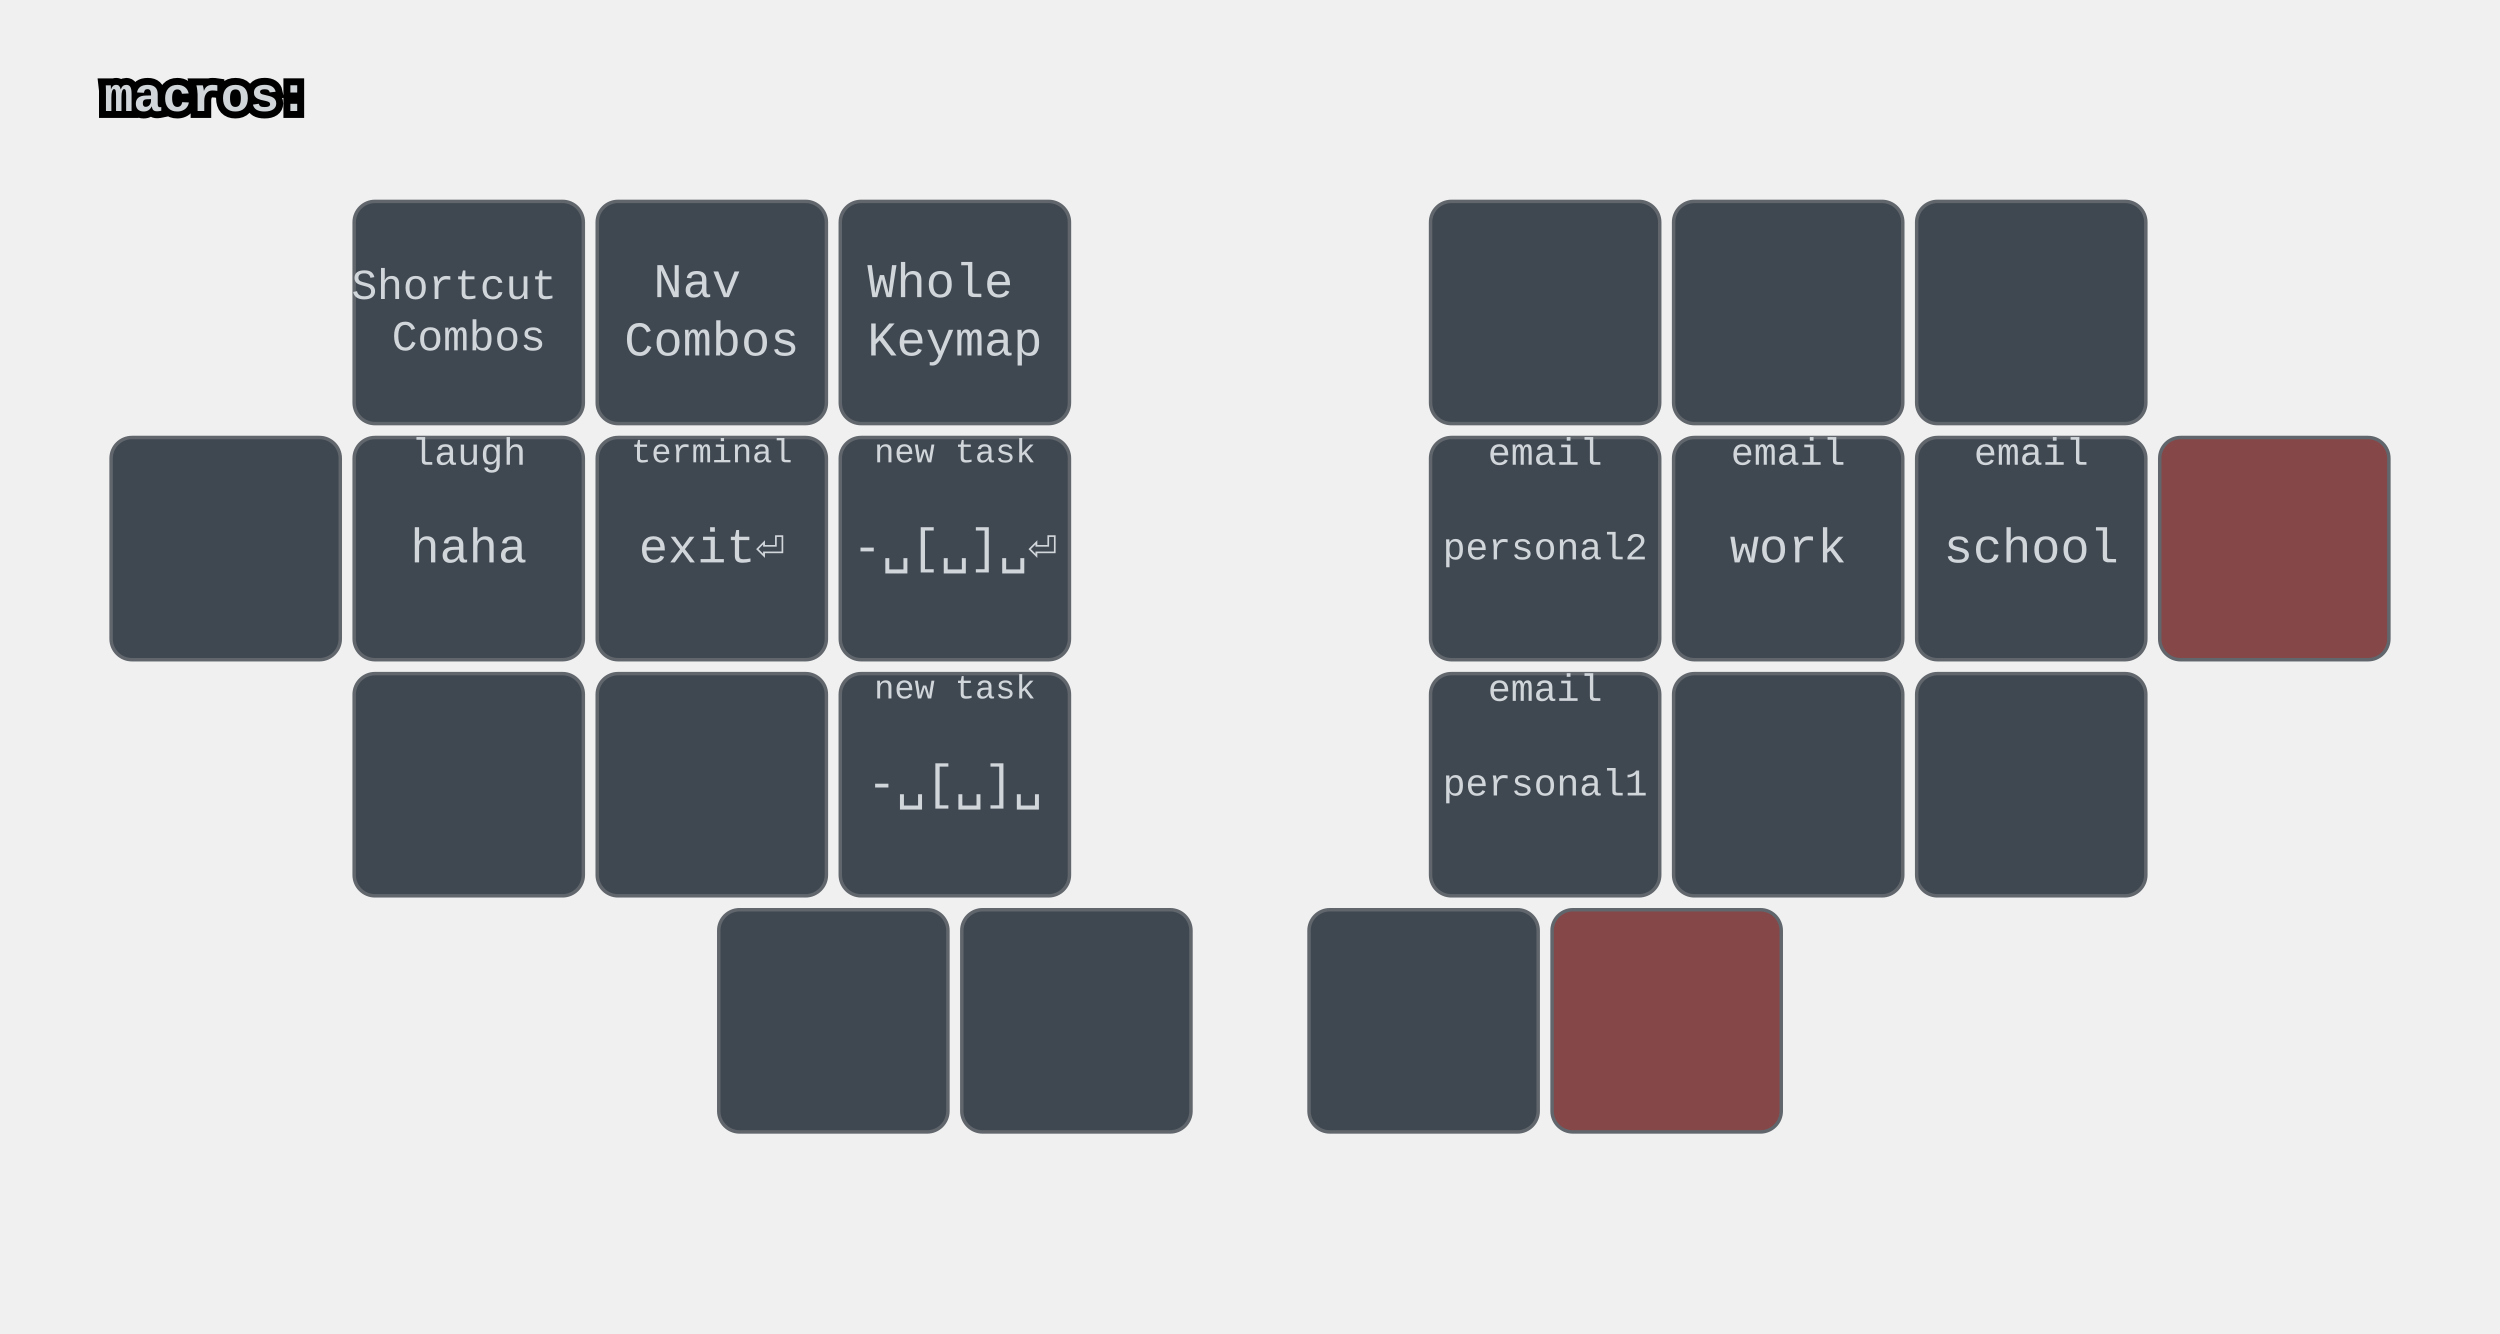
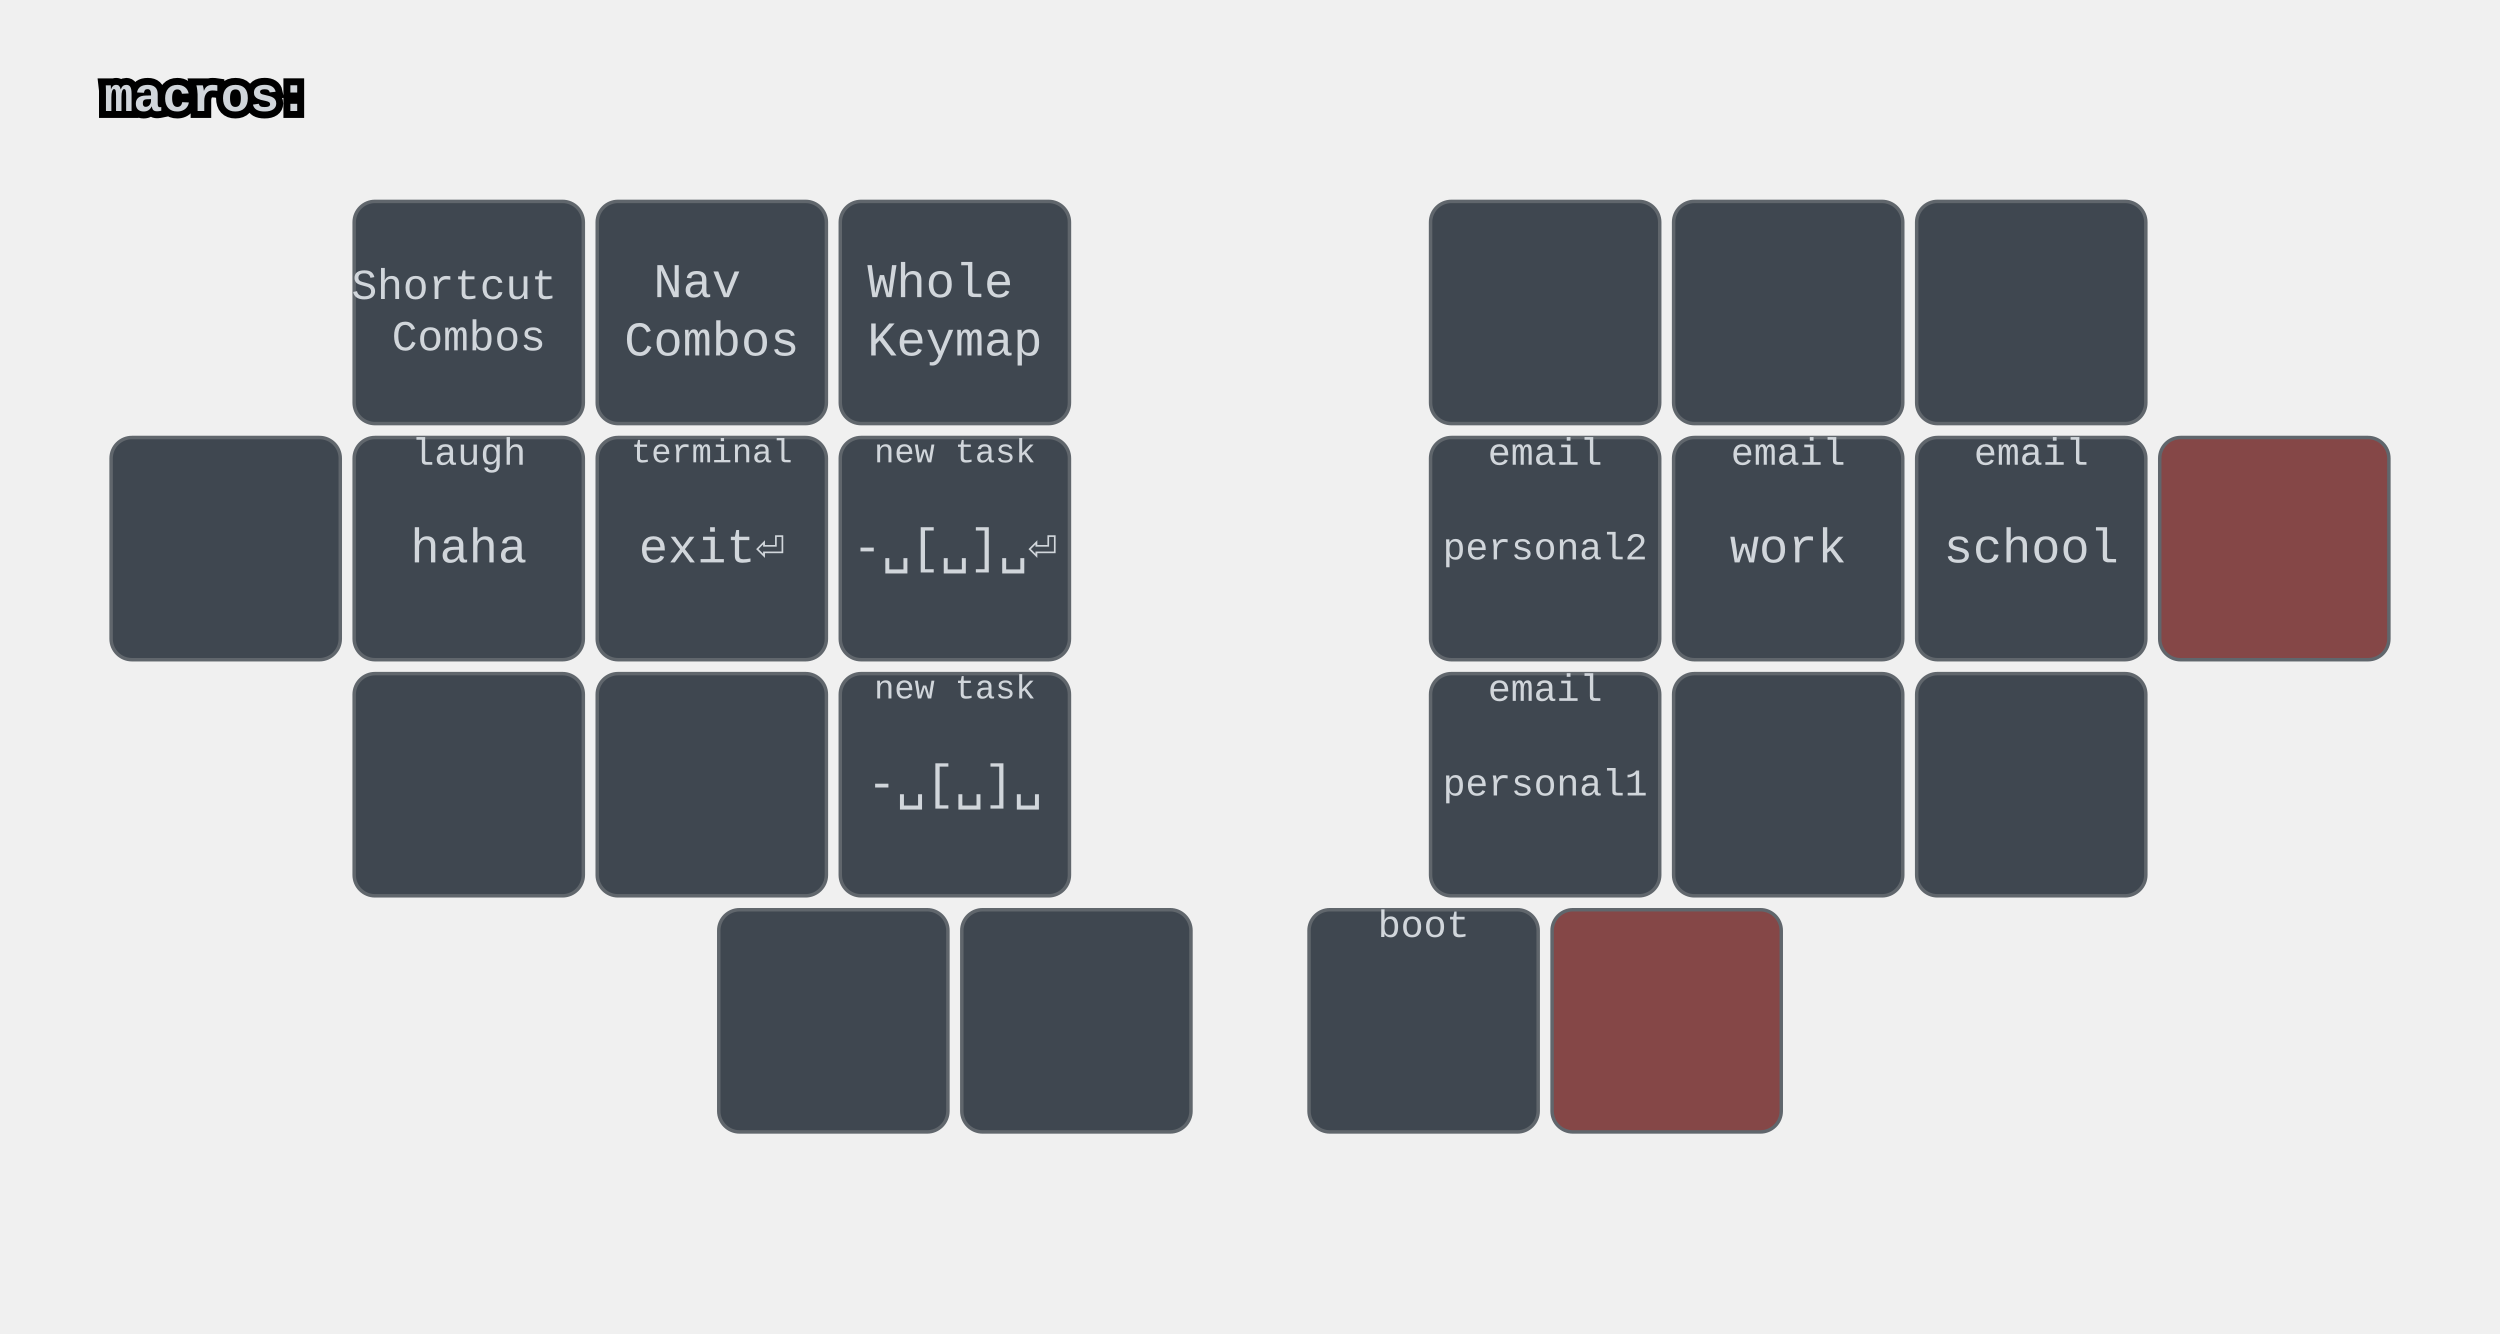
<svg xmlns="http://www.w3.org/2000/svg" xmlns:xlink="http://www.w3.org/1999/xlink" width="720" height="384" viewBox="0 0 720 384" class="keymap">
  <defs>/* start glyphs */
<svg id="mdi:apple-keyboard-command">
      <svg id="mdi-apple-keyboard-command" viewBox="0 0 24 24">
        <path d="M6,2A4,4 0 0,1 10,6V8H14V6A4,4 0 0,1 18,2A4,4 0 0,1 22,6A4,4 0 0,1 18,10H16V14H18A4,4 0 0,1 22,18A4,4 0 0,1 18,22A4,4 0 0,1 14,18V16H10V18A4,4 0 0,1 6,22A4,4 0 0,1 2,18A4,4 0 0,1 6,14H8V10H6A4,4 0 0,1 2,6A4,4 0 0,1 6,2M16,18A2,2 0 0,0 18,20A2,2 0 0,0 20,18A2,2 0 0,0 18,16H16V18M14,10H10V14H14V10M6,16A2,2 0 0,0 4,18A2,2 0 0,0 6,20A2,2 0 0,0 8,18V16H6M8,6A2,2 0 0,0 6,4A2,2 0 0,0 4,6A2,2 0 0,0 6,8H8V6M18,8A2,2 0 0,0 20,6A2,2 0 0,0 18,4A2,2 0 0,0 16,6V8H18Z" />
      </svg>
    </svg>
    <svg id="mdi:apple-keyboard-control">
      <svg id="mdi-apple-keyboard-control" viewBox="0 0 24 24">
        <path d="M19.78,11.78L18.36,13.19L12,6.83L5.64,13.19L4.22,11.78L12,4L19.78,11.78Z" />
      </svg>
    </svg>
    <svg id="mdi:apple-keyboard-option">
      <svg id="mdi-apple-keyboard-option" viewBox="0 0 24 24">
        <path d="M3,4H9.11L16.15,18H21V20H14.88L7.84,6H3V4M14,4H21V6H14V4Z" />
      </svg>
    </svg>
    <svg id="mdi:apple-keyboard-shift">
      <svg id="mdi-apple-keyboard-shift" viewBox="0 0 24 24">
        <path d="M15,18V12H17.17L12,6.83L6.83,12H9V18H15M12,4L22,14H17V20H7V14H2L12,4Z" />
      </svg>
    </svg>
    <svg id="mdi:arrow-down">
      <svg id="mdi-arrow-down" viewBox="0 0 24 24">
        <path d="M11,4H13V16L18.5,10.5L19.92,11.92L12,19.84L4.08,11.92L5.5,10.5L11,16V4Z" />
      </svg>
    </svg>
    <svg id="mdi:arrow-down-bold-outline">
      <svg id="mdi-arrow-down-bold-outline" viewBox="0 0 24 24">
        <path d="M22,11L12,21L2,11H8V3H16V11H22M12,18L17,13H14V5H10V13H7L12,18Z" />
      </svg>
    </svg>
    <svg id="mdi:arrow-left">
      <svg id="mdi-arrow-left" viewBox="0 0 24 24">
        <path d="M20,11V13H8L13.5,18.5L12.08,19.92L4.16,12L12.08,4.08L13.5,5.5L8,11H20Z" />
      </svg>
    </svg>
    <svg id="mdi:arrow-right">
      <svg id="mdi-arrow-right" viewBox="0 0 24 24">
        <path d="M4,11V13H16L10.5,18.5L11.92,19.92L19.84,12L11.92,4.08L10.5,5.5L16,11H4Z" />
      </svg>
    </svg>
    <svg id="mdi:arrow-up">
      <svg id="mdi-arrow-up" viewBox="0 0 24 24">
        <path d="M13,20H11V8L5.5,13.5L4.08,12.08L12,4.16L19.92,12.08L18.5,13.5L13,8V20Z" />
      </svg>
    </svg>
    <svg id="mdi:arrow-up-bold-outline">
      <svg id="mdi-arrow-up-bold-outline" viewBox="0 0 24 24">
        <path d="M16,13V21H8V13H2L12,3L22,13H16M7,11H10V19H14V11H17L12,6L7,11Z" />
      </svg>
    </svg>
    <svg id="mdi:backspace-outline">
      <svg id="mdi-backspace-outline" viewBox="0 0 24 24">
        <path d="M19,15.59L17.59,17L14,13.41L10.41,17L9,15.59L12.59,12L9,8.41L10.41,7L14,10.59L17.59,7L19,8.41L15.41,12L19,15.59M22,3A2,2 0 0,1 24,5V19A2,2 0 0,1 22,21H7C6.31,21 5.77,20.64 5.41,20.11L0,12L5.41,3.88C5.77,3.35 6.31,3 7,3H22M22,5H7L2.28,12L7,19H22V5Z" />
      </svg>
    </svg>
    <svg id="mdi:backspace-reverse-outline">
      <svg id="mdi-backspace-reverse-outline" viewBox="0 0 24 24">
        <path d="M5,15.59L6.41,17L10,13.41L13.59,17L15,15.59L11.41,12L15,8.41L13.59,7L10,10.59L6.41,7L5,8.41L8.59,12L5,15.59M2,3A2,2 0 0,0 0,5V19A2,2 0 0,0 2,21H17C17.69,21 18.23,20.64 18.59,20.11L24,12L18.59,3.88C18.23,3.35 17.69,3 17,3H2M2,5H17L21.72,12L17,19H2V5Z" />
      </svg>
    </svg>
    <svg id="mdi:bluetooth">
      <svg id="mdi-bluetooth" viewBox="0 0 24 24">
        <path d="M14.88,16.29L13,18.17V14.41M13,5.83L14.88,7.71L13,9.58M17.71,7.71L12,2H11V9.58L6.41,5L5,6.41L10.59,12L5,17.58L6.41,19L11,14.41V22H12L17.71,16.29L13.41,12L17.71,7.71Z" />
      </svg>
    </svg>
    <svg id="mdi:bluetooth-off">
      <svg id="mdi-bluetooth-off" viewBox="0 0 24 24">
        <path d="M13,5.83L14.88,7.71L13.28,9.31L14.69,10.72L17.71,7.7L12,2H11V7.03L13,9.03M5.41,4L4,5.41L10.59,12L5,17.59L6.41,19L11,14.41V22H12L16.29,17.71L18.59,20L20,18.59M13,18.17V14.41L14.88,16.29" />
      </svg>
    </svg>
    <svg id="mdi:bug">
      <svg id="mdi-bug" viewBox="0 0 24 24">
        <path d="M14,12H10V10H14M14,16H10V14H14M20,8H17.19C16.74,7.22 16.12,6.55 15.37,6.04L17,4.41L15.59,3L13.42,5.17C12.96,5.06 12.5,5 12,5C11.5,5 11.04,5.06 10.59,5.17L8.41,3L7,4.41L8.62,6.04C7.88,6.55 7.26,7.22 6.81,8H4V10H6.09C6.04,10.33 6,10.66 6,11V12H4V14H6V15C6,15.34 6.04,15.67 6.09,16H4V18H6.81C7.85,19.79 9.78,21 12,21C14.22,21 16.15,19.79 17.19,18H20V16H17.91C17.96,15.67 18,15.34 18,15V14H20V12H18V11C18,10.66 17.96,10.33 17.91,10H20V8Z" />
      </svg>
    </svg>
    <svg id="mdi:camera">
      <svg id="mdi-camera" viewBox="0 0 24 24">
        <path d="M4,4H7L9,2H15L17,4H20A2,2 0 0,1 22,6V18A2,2 0 0,1 20,20H4A2,2 0 0,1 2,18V6A2,2 0 0,1 4,4M12,7A5,5 0 0,0 7,12A5,5 0 0,0 12,17A5,5 0 0,0 17,12A5,5 0 0,0 12,7M12,9A3,3 0 0,1 15,12A3,3 0 0,1 12,15A3,3 0 0,1 9,12A3,3 0 0,1 12,9Z" />
      </svg>
    </svg>
    <svg id="mdi:close">
      <svg id="mdi-close" viewBox="0 0 24 24">
        <path d="M19,6.41L17.59,5L12,10.59L6.41,5L5,6.41L10.59,12L5,17.59L6.41,19L12,13.41L17.59,19L19,17.59L13.41,12L19,6.41Z" />
      </svg>
    </svg>
    <svg id="mdi:console">
      <svg id="mdi-console" viewBox="0 0 24 24">
        <path d="M20,19V7H4V19H20M20,3A2,2 0 0,1 22,5V19A2,2 0 0,1 20,21H4A2,2 0 0,1 2,19V5C2,3.89 2.9,3 4,3H20M13,17V15H18V17H13M9.58,13L5.57,9H8.4L11.7,12.3C12.09,12.69 12.09,13.33 11.7,13.72L8.42,17H5.59L9.58,13Z" />
      </svg>
    </svg>
    <svg id="mdi:debug-step-into">
      <svg id="mdi-debug-step-into" viewBox="0 0 24 24">
        <path d="M12,22A2,2 0 0,1 10,20A2,2 0 0,1 12,18A2,2 0 0,1 14,20A2,2 0 0,1 12,22M13,2V13L17.5,8.5L18.92,9.92L12,16.84L5.08,9.92L6.5,8.5L11,13V2H13Z" />
      </svg>
    </svg>
    <svg id="mdi:debug-step-out">
      <svg id="mdi-debug-step-out" viewBox="0 0 24 24">
        <path d="M12,22A2,2 0 0,1 10,20A2,2 0 0,1 12,18A2,2 0 0,1 14,20A2,2 0 0,1 12,22M13,16H11V6L6.5,10.5L5.08,9.08L12,2.16L18.92,9.08L17.5,10.5L13,6V16Z" />
      </svg>
    </svg>
    <svg id="mdi:debug-step-over">
      <svg id="mdi-debug-step-over" viewBox="0 0 24 24">
        <path d="M12,14A2,2 0 0,1 14,16A2,2 0 0,1 12,18A2,2 0 0,1 10,16A2,2 0 0,1 12,14M23.46,8.86L21.87,15.75L15,14.16L18.8,11.78C17.39,9.5 14.87,8 12,8C8.05,8 4.77,10.86 4.12,14.63L2.15,14.28C2.96,9.58 7.06,6 12,6C15.58,6 18.73,7.89 20.5,10.72L23.46,8.86Z" />
      </svg>
    </svg>
    <svg id="mdi:delete">
      <svg id="mdi-delete" viewBox="0 0 24 24">
        <path d="M19,4H15.5L14.5,3H9.5L8.5,4H5V6H19M6,19A2,2 0 0,0 8,21H16A2,2 0 0,0 18,19V7H6V19Z" />
      </svg>
    </svg>
-     <svg id="mdi:desktop-classic">
-       <svg id="mdi-desktop-classic" viewBox="0 0 24 24">
-         <path d="M6,2C4.89,2 4,2.89 4,4V12C4,13.11 4.89,14 6,14H18C19.11,14 20,13.11 20,12V4C20,2.89 19.11,2 18,2H6M6,4H18V12H6V4M4,15C2.89,15 2,15.89 2,17V20C2,21.11 2.89,22 4,22H20C21.11,22 22,21.11 22,20V17C22,15.89 21.11,15 20,15H4M8,17H20V20H8V17M9,17.75V19.25H13V17.75H9M15,17.75V19.25H19V17.75H15Z" />
-       </svg>
-     </svg>
-     <svg id="mdi:emoticon-happy-outline">
-       <svg id="mdi-emoticon-happy-outline" viewBox="0 0 24 24">
-         <path d="M20,12A8,8 0 0,0 12,4A8,8 0 0,0 4,12A8,8 0 0,0 12,20A8,8 0 0,0 20,12M22,12A10,10 0 0,1 12,22A10,10 0 0,1 2,12A10,10 0 0,1 12,2A10,10 0 0,1 22,12M10,9.5C10,10.3 9.3,11 8.5,11C7.7,11 7,10.3 7,9.5C7,8.7 7.7,8 8.5,8C9.3,8 10,8.7 10,9.5M17,9.5C17,10.3 16.3,11 15.5,11C14.7,11 14,10.3 14,9.5C14,8.7 14.7,8 15.5,8C16.3,8 17,8.7 17,9.5M12,17.23C10.25,17.23 8.71,16.5 7.81,15.42L9.23,14C9.68,14.72 10.75,15.23 12,15.23C13.25,15.23 14.32,14.72 14.77,14L16.19,15.42C15.29,16.5 13.75,17.23 12,17.23Z" />
-       </svg>
-     </svg>
    <svg id="mdi:file-tree">
      <svg id="mdi-file-tree" viewBox="0 0 24 24">
        <path d="M3,3H9V7H3V3M15,10H21V14H15V10M15,17H21V21H15V17M13,13H7V18H13V20H7L5,20V9H7V11H13V13Z" />
      </svg>
    </svg>
+     <svg id="mdi:flash">
+       <svg id="mdi-flash" viewBox="0 0 24 24">
+         <path d="M7,2V13H10V22L17,10H13L17,2H7Z" />
+       </svg>
+     </svg>
    <svg id="mdi:folder-open">
      <svg id="mdi-folder-open" viewBox="0 0 24 24">
        <path d="M19,20H4C2.89,20 2,19.1 2,18V6C2,4.89 2.89,4 4,4H10L12,6H19A2,2 0 0,1 21,8H21L4,8V18L6.14,10H23.21L20.93,18.5C20.7,19.37 19.92,20 19,20Z" />
      </svg>
    </svg>
    <svg id="mdi:format-horizontal-align-left">
      <svg id="mdi-format-horizontal-align-left" viewBox="0 0 24 24">
        <path d="M11,16V13H21V11H11V8L7,12L11,16M3,20H5V4H3V20Z" />
      </svg>
    </svg>
    <svg id="mdi:format-horizontal-align-right">
      <svg id="mdi-format-horizontal-align-right" viewBox="0 0 24 24">
        <path d="M13,8V11H3V13H13V16L17,12L13,8M19,20H21V4H19V20Z" />
      </svg>
    </svg>
-     <svg id="mdi:format-letter-case">
-       <svg id="mdi-format-letter-case" viewBox="0 0 24 24">
-         <path d="M20.06,18C20,17.83 19.91,17.54 19.86,17.11C19.19,17.81 18.38,18.16 17.45,18.16C16.62,18.16 15.93,17.92 15.4,17.45C14.87,17 14.6,16.39 14.6,15.66C14.6,14.78 14.93,14.1 15.6,13.61C16.27,13.12 17.21,12.88 18.43,12.88H19.83V12.24C19.83,11.75 19.68,11.36 19.38,11.07C19.08,10.78 18.63,10.64 18.05,10.64C17.53,10.64 17.1,10.76 16.75,11C16.4,11.25 16.23,11.54 16.23,11.89H14.77C14.77,11.46 14.92,11.05 15.22,10.65C15.5,10.25 15.93,9.94 16.44,9.71C16.95,9.5 17.5,9.36 18.13,9.36C19.11,9.36 19.87,9.6 20.42,10.09C20.97,10.58 21.26,11.25 21.28,12.11V16C21.28,16.8 21.38,17.42 21.58,17.88V18H20.06M17.66,16.88C18.11,16.88 18.54,16.77 18.95,16.56C19.35,16.35 19.65,16.07 19.83,15.73V14.16H18.7C16.93,14.16 16.04,14.63 16.04,15.57C16.04,16 16.19,16.3 16.5,16.53C16.8,16.76 17.18,16.88 17.66,16.88M5.46,13.71H9.53L7.5,8.29L5.46,13.71M6.64,6H8.36L13.07,18H11.14L10.17,15.43H4.82L3.86,18H1.93L6.64,6Z" />
-       </svg>
-     </svg>
    <svg id="mdi:keyboard-return">
      <svg id="mdi-keyboard-return" viewBox="0 0 24 24">
        <path d="M19,7V11H5.83L9.41,7.41L8,6L2,12L8,18L9.41,16.58L5.83,13H21V7H19Z" />
      </svg>
    </svg>
    <svg id="mdi:keyboard-space">
      <svg id="mdi-keyboard-space" viewBox="0 0 24 24">
        <path d="M3 15H5V19H19V15H21V19C21 20.1 20.1 21 19 21H5C3.9 21 3 20.1 3 19V15Z" />
      </svg>
    </svg>
-     <svg id="mdi:lock">
-       <svg id="mdi-lock" viewBox="0 0 24 24">
-         <path d="M12,17A2,2 0 0,0 14,15C14,13.89 13.1,13 12,13A2,2 0 0,0 10,15A2,2 0 0,0 12,17M18,8A2,2 0 0,1 20,10V20A2,2 0 0,1 18,22H6A2,2 0 0,1 4,20V10C4,8.89 4.9,8 6,8H7V6A5,5 0 0,1 12,1A5,5 0 0,1 17,6V8H18M12,3A3,3 0 0,0 9,6V8H15V6A3,3 0 0,0 12,3Z" />
-       </svg>
-     </svg>
    <svg id="mdi:microphone">
      <svg id="mdi-microphone" viewBox="0 0 24 24">
        <path d="M12,2A3,3 0 0,1 15,5V11A3,3 0 0,1 12,14A3,3 0 0,1 9,11V5A3,3 0 0,1 12,2M19,11C19,14.53 16.39,17.44 13,17.93V21H11V17.93C7.61,17.44 5,14.53 5,11H7A5,5 0 0,0 12,16A5,5 0 0,0 17,11H19Z" />
      </svg>
    </svg>
-     <svg id="mdi:microsoft-visual-studio-code">
-       <svg id="mdi-microsoft-visual-studio-code" viewBox="0 0 24 24">
-         <path d="M17,16.47V7.39L11,11.93M2.22,9.19C1.92,8.87 1.91,8.37 2.2,8.04L3.4,6.93C3.6,6.75 4.09,6.67 4.45,6.93L7.87,9.54L15.8,2.29C16.12,1.97 16.67,1.84 17.3,2.17L21.3,4.08C21.66,4.29 22,4.62 22,5.23V18.73C22,19.13 21.71,19.56 21.4,19.73L17,21.83C16.68,21.96 16.08,21.84 15.87,21.63L7.85,14.33L4.45,16.93C4.07,17.19 3.6,17.12 3.4,16.93L2.2,15.83C1.88,15.5 1.92,14.96 2.25,14.63L5.25,11.93" />
-       </svg>
-     </svg>
    <svg id="mdi:play-pause">
      <svg id="mdi-play-pause" viewBox="0 0 24 24">
        <path d="M3,5V19L11,12M13,19H16V5H13M18,5V19H21V5" />
      </svg>
    </svg>
-     <svg id="mdi:power-sleep">
-       <svg id="mdi-power-sleep" viewBox="0 0 24 24">
-         <path d="M18.73,18C15.4,21.69 9.71,22 6,18.64C2.33,15.31 2.04,9.62 5.37,5.93C6.9,4.25 9,3.2 11.27,3C7.96,6.7 8.27,12.39 12,15.71C13.63,17.19 15.78,18 18,18C18.25,18 18.5,18 18.73,18Z" />
-       </svg>
-     </svg>
    <svg id="mdi:repeat">
      <svg id="mdi-repeat" viewBox="0 0 24 24">
        <path d="M17,17H7V14L3,18L7,22V19H19V13H17M7,7H17V10L21,6L17,2V5H5V11H7V7Z" />
      </svg>
    </svg>
    <svg id="mdi:skip-backward">
      <svg id="mdi-skip-backward" viewBox="0 0 24 24">
        <path d="M20,5V19L13,12M6,5V19H4V5M13,5V19L6,12" />
      </svg>
    </svg>
    <svg id="mdi:skip-forward">
      <svg id="mdi-skip-forward" viewBox="0 0 24 24">
        <path d="M4,5V19L11,12M18,5V19H20V5M11,5V19L18,12" />
-       </svg>
-     </svg>
-     <svg id="mdi:usb-port">
-       <svg id="mdi-usb-port" viewBox="0 0 24 24">
-         <path d="M8 2C6.9 2 6 2.9 6 4V12H5V16L9 20V22H15V20L19 16V12H18V4C18 2.9 17.11 2 16 2M8 4H16V12H8M9 7V9H11V7M13 7V9H15V7Z" />
      </svg>
    </svg>
    <svg id="mdi:volume-high">
      <svg id="mdi-volume-high" viewBox="0 0 24 24">
        <path d="M14,3.23V5.29C16.89,6.15 19,8.83 19,12C19,15.17 16.89,17.84 14,18.7V20.77C18,19.86 21,16.28 21,12C21,7.72 18,4.14 14,3.23M16.5,12C16.5,10.23 15.5,8.71 14,7.97V16C15.5,15.29 16.5,13.76 16.5,12M3,9V15H7L12,20V4L7,9H3Z" />
      </svg>
    </svg>
    <svg id="mdi:volume-medium">
      <svg id="mdi-volume-medium" viewBox="0 0 24 24">
        <path d="M5,9V15H9L14,20V4L9,9M18.5,12C18.5,10.23 17.5,8.71 16,7.97V16C17.5,15.29 18.5,13.76 18.5,12Z" />
      </svg>
    </svg>
  </defs>/* end glyphs */
<style>/* inherit to force styles through use tags */
svg path {
    fill: inherit;
}

/* font and background color specifications */
svg.keymap {
    font-family: SFMono-Regular,Consolas,Liberation Mono,Menlo,monospace;
    font-size: 14px;
    font-kerning: normal;
    text-rendering: optimizeLegibility;
    fill: #24292e;
}

/* default key styling */
rect.key {
    fill: #f6f8fa;
}

rect.key, rect.combo {
    stroke: #c9cccf;
    stroke-width: 1;
}

/* default key side styling, only used is draw_key_sides is set */
rect.side {
    filter: brightness(90%);
}

/* color accent for combo boxes */
rect.combo, rect.combo-separate {
    fill: #cdf;
}

/* color accent for held keys */
rect.held, rect.combo.held {
    fill: #fdd;
}

/* color accent for ghost (optional) keys */
rect.ghost, rect.combo.ghost {
    stroke-dasharray: 4, 4;
    stroke-width: 2;
}

text {
    text-anchor: middle;
    dominant-baseline: middle;
}

/* styling for layer labels */
text.label {
    font-weight: bold;
    text-anchor: start;
    stroke: white;
    stroke-width: 4;
    paint-order: stroke;
}

/* styling for optional footer */
text.footer {
    text-anchor: end;
    dominant-baseline: auto;
    stroke: white;
    stroke-width: 4;
    paint-order: stroke;
}

/* styling for combo tap, and key non-tap label text */
text.combo, text.hold, text.shifted, text.left, text.right {
    font-size: 11px;
}

text.hold {
    text-anchor: middle;
    dominant-baseline: auto;
}

text.shifted {
    text-anchor: middle;
    dominant-baseline: hanging;
}

text.left {
    text-anchor: start;
}

text.right {
    text-anchor: end;
}

text.layer-activator {
    text-decoration: underline;
}

/* styling for hold/shifted label text in combo box */
text.combo.hold, text.combo.shifted, text.combo.left, text.combo.right {
    font-size: 8px;
}

/* lighter symbol for transparent keys */
text.trans {
    fill: #7b7e81;
}

/* styling for combo dendrons */
path.combo {
    stroke-width: 1;
    stroke: gray;
    fill: none;
}

/* Start Tabler Icons Cleanup */
/* cannot use height/width with glyphs */
.icon-tabler &gt; path {
    fill: inherit;
    stroke: inherit;
    stroke-width: 2;
}
/* hide tabler's default box */
.icon-tabler &gt; path[stroke="none"][fill="none"] {
    visibility: hidden;
}
/* End Tabler Icons Cleanup */

svg.keymap { fill: #d1d6db; }
rect.key { fill: #3f4750; }
rect.key, rect.combo { stroke: #60666c; }
rect.combo, rect.combo-separate { fill: #1f3d7a; }
rect.held, rect.combo.held { fill: #854747; }
text.label, text.footer { stroke: black; }
text.trans { fill: #7e8184; }
path.combo { stroke: #7f7f7f; }

rect.held.alternate { fill: #ffe6f2; }</style>
  <g transform="translate(30, 0)" class="layer-macros">
    <text x="0" y="28" class="label" id="macros">macros:</text>
    <g transform="translate(0, 56)">
      <g transform="translate(105, 34)" class="key keypos-0">
        <rect rx="6" ry="6" x="-33" y="-32" width="66" height="64" class="key" />
        <text x="0" y="0" class="key tap">
          <tspan x="0" dy="-0.6em" style="font-size: 88%">Shortcut</tspan>
          <tspan x="0" dy="1.2em" style="font-size: 88%">Combos</tspan>
        </text>
      </g>
      <g transform="translate(175, 34)" class="key keypos-1">
        <rect rx="6" ry="6" x="-33" y="-32" width="66" height="64" class="key" />
        <text x="0" y="0" class="key tap">
          <tspan x="0" dy="-0.6em">Nav</tspan>
          <tspan x="0" dy="1.2em">Combos</tspan>
        </text>
      </g>
      <g transform="translate(245, 34)" class="key keypos-2">
        <rect rx="6" ry="6" x="-33" y="-32" width="66" height="64" class="key" />
        <text x="0" y="0" class="key tap">
          <tspan x="0" dy="-0.6em">Whole</tspan>
          <tspan x="0" dy="1.2em">Keymap</tspan>
        </text>
      </g>
      <g transform="translate(415, 34)" class="key keypos-3">
        <rect rx="6" ry="6" x="-33" y="-32" width="66" height="64" class="key" />
      </g>
      <g transform="translate(485, 34)" class="key keypos-4">
        <rect rx="6" ry="6" x="-33" y="-32" width="66" height="64" class="key" />
      </g>
      <g transform="translate(555, 34)" class="key keypos-5">
        <rect rx="6" ry="6" x="-33" y="-32" width="66" height="64" class="key" />
      </g>
      <g transform="translate(35, 102)" class="key keypos-6">
        <rect rx="6" ry="6" x="-33" y="-32" width="66" height="64" class="key" />
      </g>
      <g transform="translate(105, 102)" class="key keypos-7">
        <rect rx="6" ry="6" x="-33" y="-32" width="66" height="64" class="key" />
        <text x="0" y="0" class="key tap">haha</text>
        <text x="0" y="-30" class="key shifted">laugh</text>
      </g>
      <g transform="translate(175, 102)" class="key keypos-8">
        <rect rx="6" ry="6" x="-33" y="-32" width="66" height="64" class="key" />
        <text x="0" y="0" class="key tap">exit⏎</text>
        <text x="0" y="-30" class="key shifted">
          <tspan style="font-size: 88%">terminal</tspan>
        </text>
      </g>
      <g transform="translate(245, 102)" class="key keypos-9">
        <rect rx="6" ry="6" x="-33" y="-32" width="66" height="64" class="key" />
        <text x="0" y="0" class="key tap">-␣[␣]␣⏎</text>
        <text x="0" y="-30" class="key shifted">
          <tspan style="font-size: 88%">new task</tspan>
        </text>
      </g>
      <g transform="translate(415, 102)" class="key keypos-10">
        <rect rx="6" ry="6" x="-33" y="-32" width="66" height="64" class="key" />
        <text x="0" y="0" class="key tap">
          <tspan style="font-size: 78%">personal2</tspan>
        </text>
        <text x="0" y="-30" class="key shifted">email</text>
      </g>
      <g transform="translate(485, 102)" class="key keypos-11">
        <rect rx="6" ry="6" x="-33" y="-32" width="66" height="64" class="key" />
        <text x="0" y="0" class="key tap">work</text>
        <text x="0" y="-30" class="key shifted">email</text>
      </g>
      <g transform="translate(555, 102)" class="key keypos-12">
        <rect rx="6" ry="6" x="-33" y="-32" width="66" height="64" class="key" />
        <text x="0" y="0" class="key tap">school</text>
        <text x="0" y="-30" class="key shifted">email</text>
      </g>
      <g transform="translate(625, 102)" class="key held keypos-13">
        <rect rx="6" ry="6" x="-33" y="-32" width="66" height="64" class="key held" />
      </g>
      <g transform="translate(105, 170)" class="key keypos-14">
        <rect rx="6" ry="6" x="-33" y="-32" width="66" height="64" class="key" />
      </g>
      <g transform="translate(175, 170)" class="key keypos-15">
        <rect rx="6" ry="6" x="-33" y="-32" width="66" height="64" class="key" />
      </g>
      <g transform="translate(245, 170)" class="key keypos-16">
        <rect rx="6" ry="6" x="-33" y="-32" width="66" height="64" class="key" />
        <text x="0" y="0" class="key tap">-␣[␣]␣</text>
        <text x="0" y="-30" class="key shifted">
          <tspan style="font-size: 88%">new task</tspan>
        </text>
      </g>
      <g transform="translate(415, 170)" class="key keypos-17">
        <rect rx="6" ry="6" x="-33" y="-32" width="66" height="64" class="key" />
        <text x="0" y="0" class="key tap">
          <tspan style="font-size: 78%">personal1</tspan>
        </text>
        <text x="0" y="-30" class="key shifted">email</text>
      </g>
      <g transform="translate(485, 170)" class="key keypos-18">
        <rect rx="6" ry="6" x="-33" y="-32" width="66" height="64" class="key" />
      </g>
      <g transform="translate(555, 170)" class="key keypos-19">
        <rect rx="6" ry="6" x="-33" y="-32" width="66" height="64" class="key" />
      </g>
      <g transform="translate(210, 238)" class="key keypos-20">
        <rect rx="6" ry="6" x="-33" y="-32" width="66" height="64" class="key" />
        <use href="#mdi:keyboard-space" xlink:href="#mdi:keyboard-space" x="-7" y="-7" height="14" width="14.0" class="key tap glyph mdi:keyboard-space" />
      </g>
      <g transform="translate(280, 238)" class="key keypos-21">
        <rect rx="6" ry="6" x="-33" y="-32" width="66" height="64" class="key" />
      </g>
      <g transform="translate(380, 238)" class="key keypos-22">
        <rect rx="6" ry="6" x="-33" y="-32" width="66" height="64" class="key" />
+         <use href="#mdi:flash" xlink:href="#mdi:flash" x="-7" y="-7" height="14" width="14.0" class="key tap glyph mdi:flash" />
+         <text x="0" y="-30" class="key shifted">boot</text>
      </g>
      <g transform="translate(450, 238)" class="key held keypos-23">
        <rect rx="6" ry="6" x="-33" y="-32" width="66" height="64" class="key held" />
      </g>
    </g>
  </g>
</svg>
